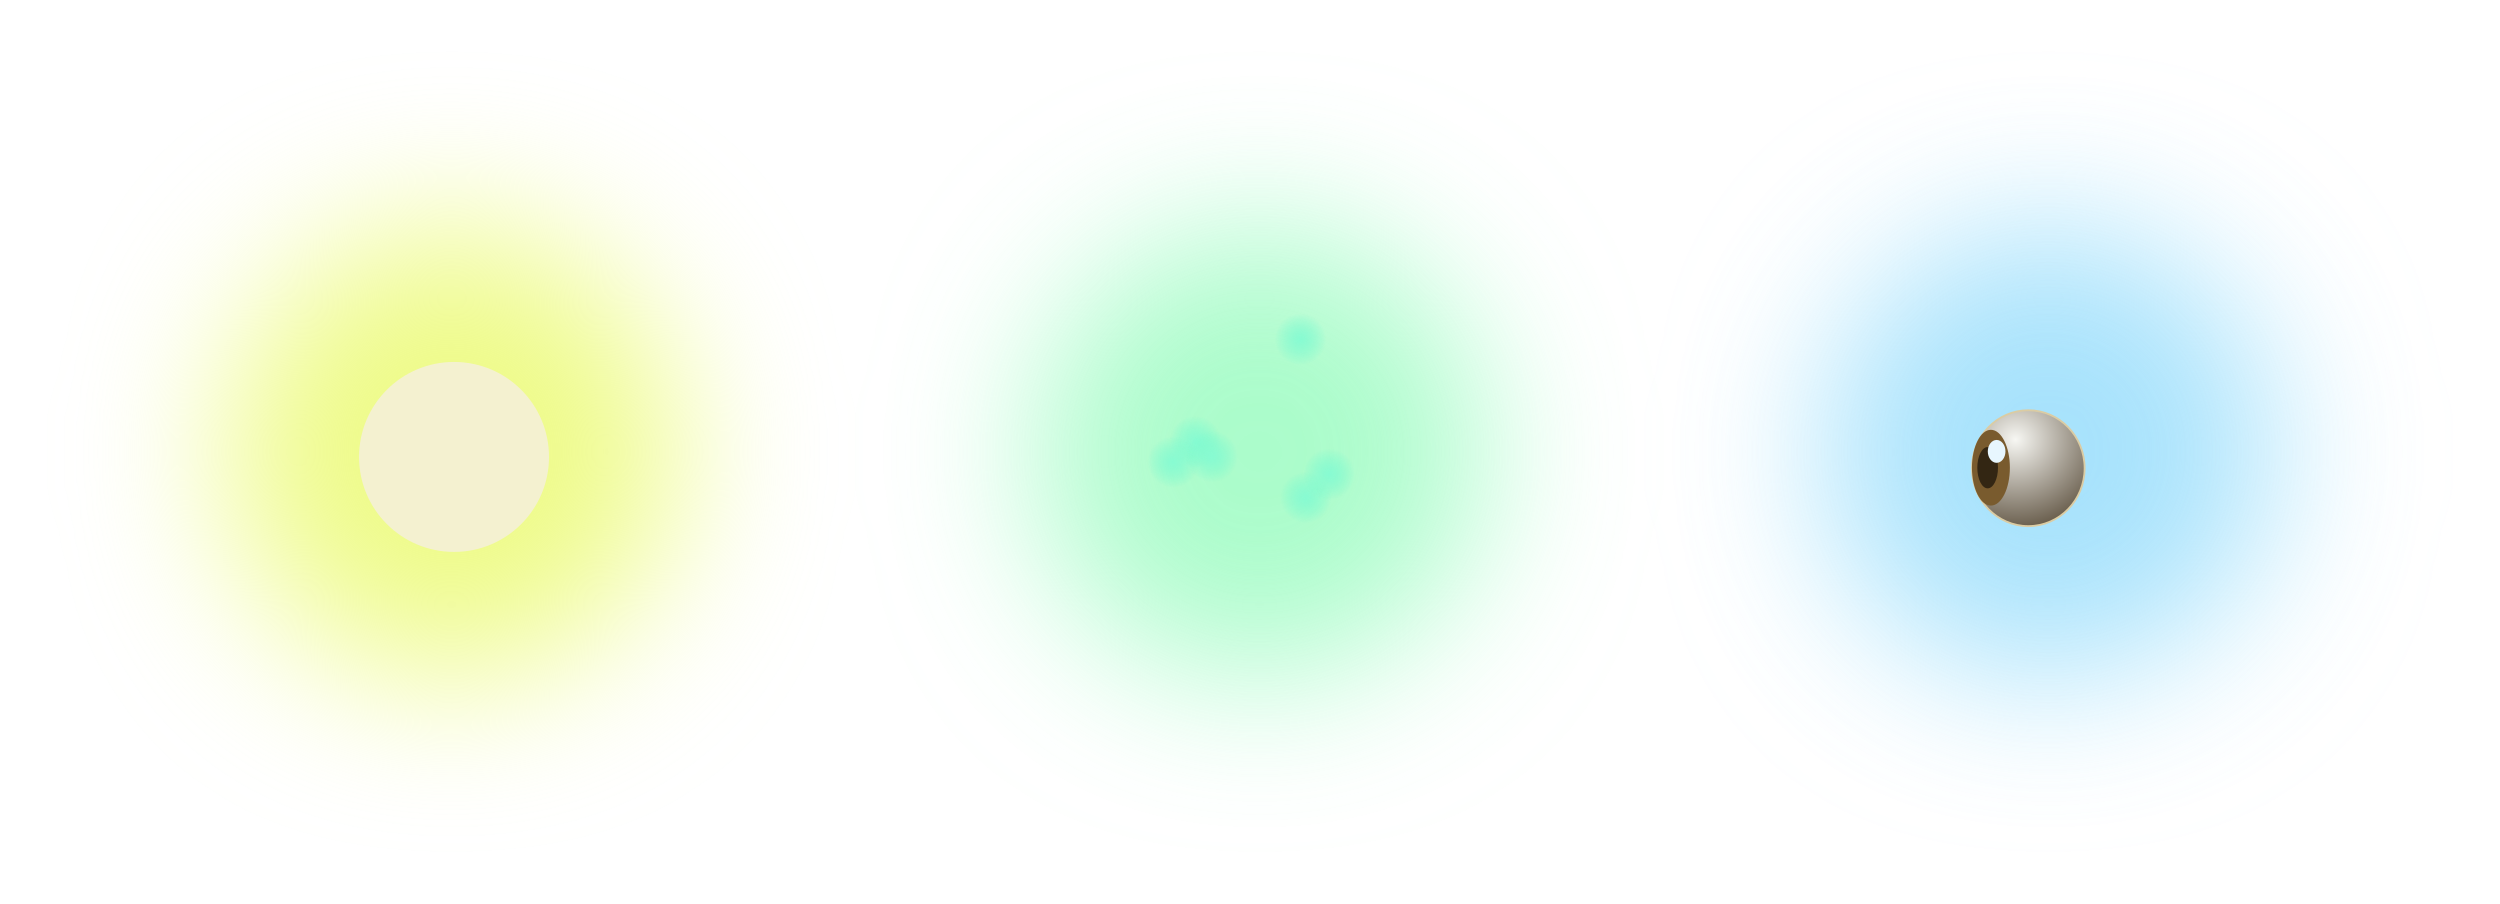
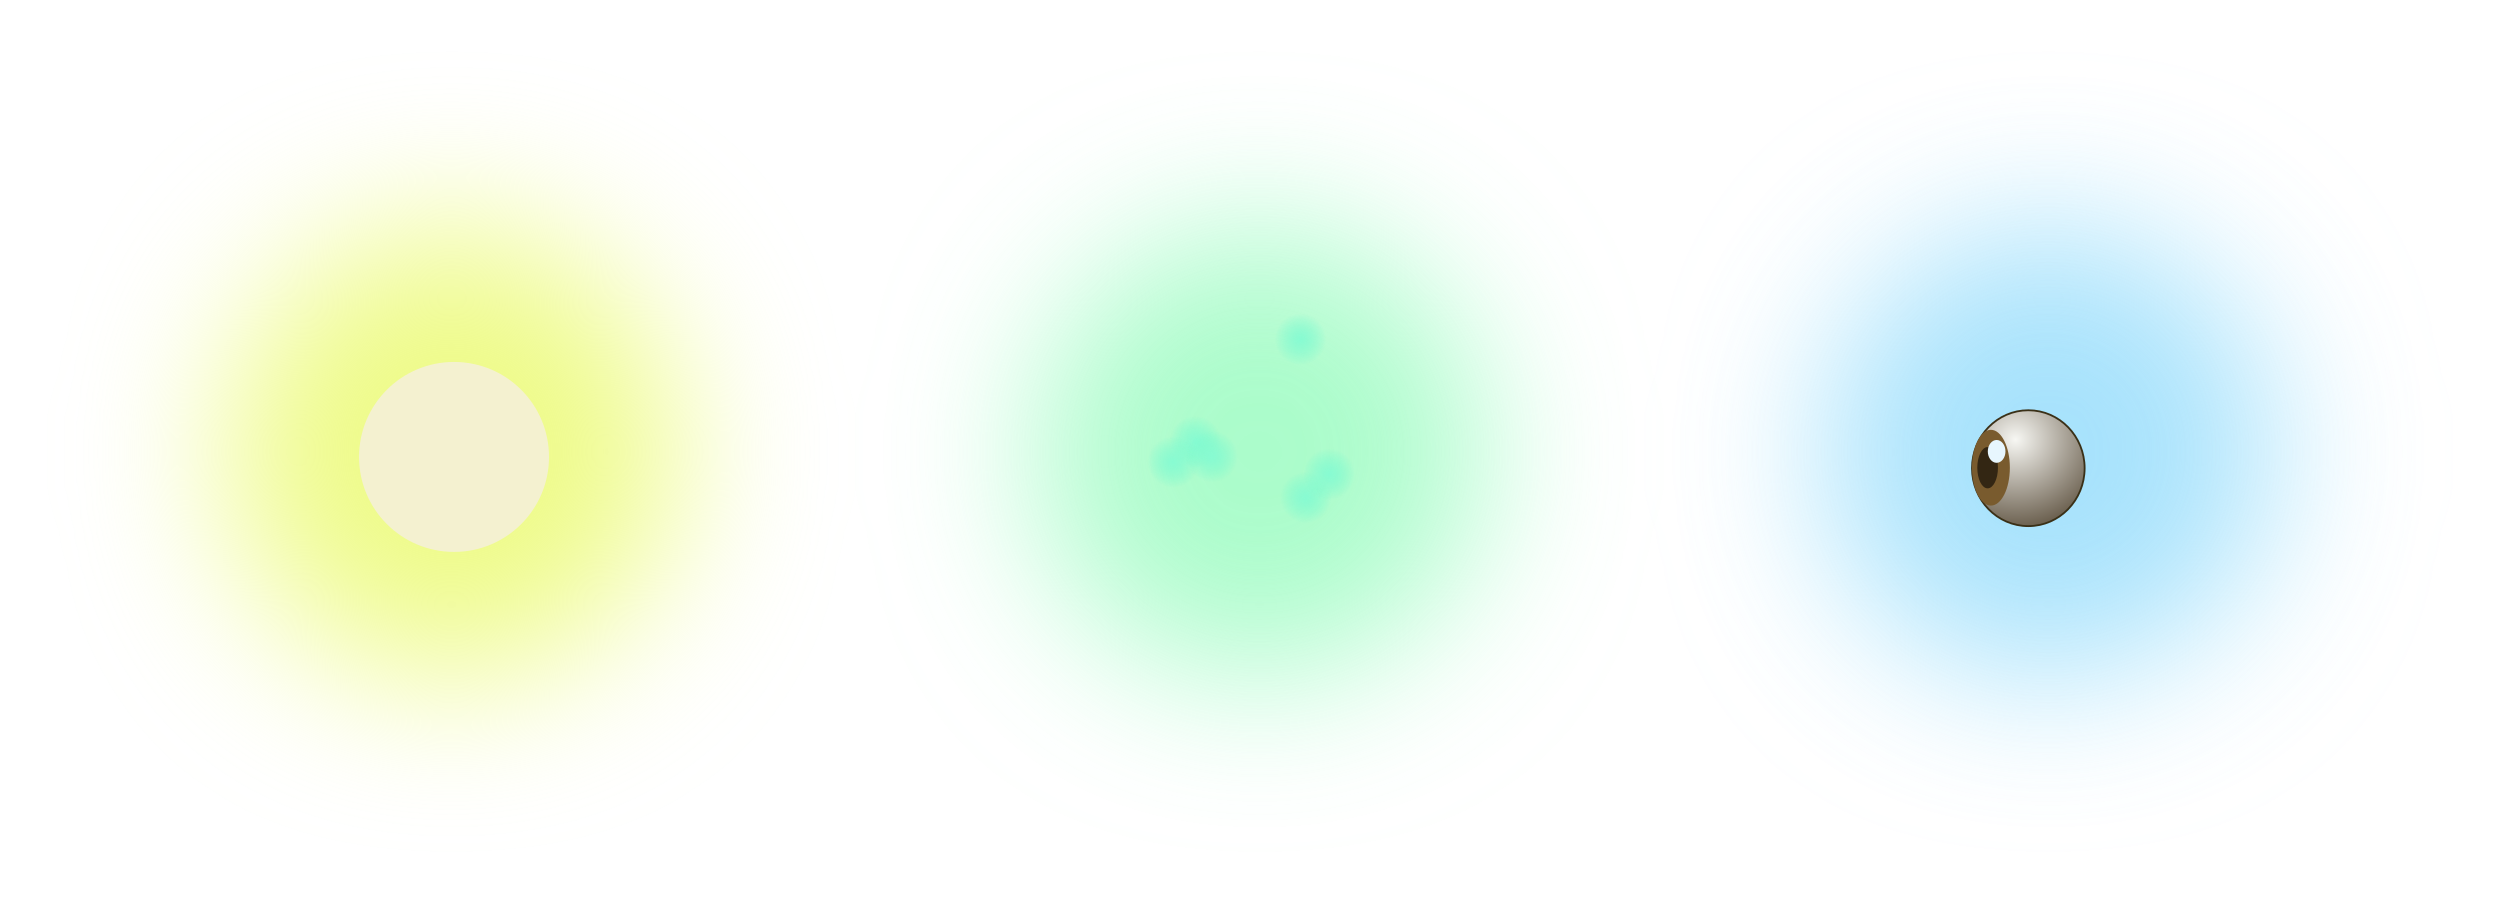
<svg xmlns="http://www.w3.org/2000/svg" xmlns:xlink="http://www.w3.org/1999/xlink" width="56.878mm" height="20.551mm" viewBox="0 0 56.878 20.551" version="1.1" id="svg1919">
  <defs id="defs1916">
    <linearGradient id="linearGradient8062">
      <stop style="stop-color:#f7f7f3;stop-opacity:1" offset="0" id="stop8058" />
      <stop style="stop-color:#554835;stop-opacity:1" offset="1" id="stop8060" />
    </linearGradient>
    <linearGradient id="linearGradient6531">
      <stop style="stop-color:#f7f7f3;stop-opacity:1" offset="0" id="stop6527" />
      <stop style="stop-color:#b09d81;stop-opacity:1" offset="1" id="stop6529" />
    </linearGradient>
    <linearGradient id="linearGradient6184">
      <stop style="stop-color:#88fbd2;stop-opacity:1" offset="0" id="stop6180" />
      <stop style="stop-color:#6ef8ce;stop-opacity:0;" offset="1" id="stop6182" />
    </linearGradient>
    <linearGradient id="linearGradient11644">
      <stop style="stop-color:#ffffff;stop-opacity:1" offset="0" id="stop11640" />
      <stop style="stop-color:#d5cbbc;stop-opacity:1" offset="1" id="stop11642" />
    </linearGradient>
    <linearGradient id="linearGradient8971">
      <stop style="stop-color:#35813b;stop-opacity:1" offset="0" id="stop8967" />
      <stop style="stop-color:#1b441b;stop-opacity:1" offset="1" id="stop8969" />
    </linearGradient>
    <marker style="overflow:visible" id="Arrow1Mend" refX="0" refY="0" orient="auto">
      <path transform="matrix(-0.4,0,0,-0.4,-4,0)" style="fill:context-stroke;fill-rule:evenodd;stroke:context-stroke;stroke-width:1pt" d="M 0,0 5,-5 -12.5,0 5,5 Z" id="path6926" />
    </marker>
    <linearGradient id="linearGradient6579">
      <stop style="stop-color:#6ecaf8;stop-opacity:1;" offset="0" id="stop6575" />
      <stop style="stop-color:#6ecaf8;stop-opacity:0;" offset="1" id="stop6577" />
    </linearGradient>
    <filter style="color-interpolation-filters:sRGB" id="filter6571" x="-0.404" y="-0.404" width="1.809" height="1.809">
      <feGaussianBlur stdDeviation="1.728" id="feGaussianBlur6573" />
    </filter>
    <linearGradient xlink:href="#linearGradient6579" id="linearGradient6581" x1="93.383" y1="100.019" x2="93.383" y2="63.141" gradientUnits="userSpaceOnUse" />
    <radialGradient xlink:href="#linearGradient6579" id="radialGradient8110" cx="105.24" cy="79.818" fx="105.24" fy="79.818" r="0.976" gradientUnits="userSpaceOnUse" gradientTransform="matrix(0.6030273,0,0,0.6030273,38.56063,28.7973)" />
    <radialGradient xlink:href="#linearGradient6579" id="radialGradient8213" gradientUnits="userSpaceOnUse" gradientTransform="matrix(0.6030273,0,0,0.6030273,38.05608,29.25981)" cx="105.24" cy="79.818" fx="105.24" fy="79.818" r="0.976" />
    <radialGradient xlink:href="#linearGradient6579" id="radialGradient8217" gradientUnits="userSpaceOnUse" gradientTransform="matrix(0.6030273,0,0,0.6030273,38.93904,29.13367)" cx="105.24" cy="79.818" fx="105.24" fy="79.818" r="0.976" />
    <radialGradient xlink:href="#linearGradient6579" id="radialGradient8225" gradientUnits="userSpaceOnUse" gradientTransform="matrix(0.6030273,0,0,0.6030273,41.26883,30.01663)" cx="105.24" cy="79.818" fx="105.24" fy="79.818" r="0.976" />
    <linearGradient xlink:href="#linearGradient8971" id="linearGradient8946" gradientUnits="userSpaceOnUse" x1="93.383" y1="100.019" x2="93.383" y2="63.141" gradientTransform="matrix(1,0,0,0.1157899,0,-121.0366)" />
    <filter style="color-interpolation-filters:sRGB" id="filter10713" x="-0.749" y="-0.23" width="2.498" height="1.46">
      <feGaussianBlur stdDeviation="0.674" id="feGaussianBlur10715" />
    </filter>
    <radialGradient xlink:href="#linearGradient6579" id="radialGradient11516" gradientUnits="userSpaceOnUse" gradientTransform="matrix(0.6030273,0,0,0.6030273,40.57859,27.30498)" cx="105.24" cy="79.818" fx="105.24" fy="79.818" r="0.976" />
    <radialGradient xlink:href="#linearGradient6579" id="radialGradient11520" gradientUnits="userSpaceOnUse" gradientTransform="matrix(0.6030273,0,0,0.6030273,41.10776,26.77581)" cx="105.24" cy="79.818" fx="105.24" fy="79.818" r="0.976" />
    <radialGradient xlink:href="#linearGradient11644" id="radialGradient11648" cx="107.048" cy="-101.914" fx="107.048" fy="-101.914" r="3.029" gradientTransform="matrix(1.425518,-0.5377639,0.7487234,1.984734,30.75449,157.9487)" gradientUnits="userSpaceOnUse" />
    <linearGradient xlink:href="#linearGradient6579" id="linearGradient13010" gradientUnits="userSpaceOnUse" x1="93.383" y1="100.019" x2="93.383" y2="63.141" gradientTransform="translate(0,64.4256)" />
    <radialGradient xlink:href="#linearGradient6184" id="radialGradient13384" gradientUnits="userSpaceOnUse" gradientTransform="matrix(0.6030273,0,0,0.6030273,-42.2831,22.18765)" cx="105.24" cy="79.818" fx="105.24" fy="79.818" r="0.976" />
    <radialGradient xlink:href="#linearGradient6184" id="radialGradient13386" gradientUnits="userSpaceOnUse" gradientTransform="matrix(0.6030273,0,0,0.6030273,-42.81226,22.71682)" cx="105.24" cy="79.818" fx="105.24" fy="79.818" r="0.976" />
-     <radialGradient xlink:href="#linearGradient8062" id="radialGradient13388" gradientUnits="userSpaceOnUse" gradientTransform="matrix(1.474861,-0.2285547,0.2461109,1.407734,-81.54775,71.25076)" cx="106.882" cy="-101.166" fx="106.882" fy="-101.166" r="3.029" />
+     <radialGradient xlink:href="#linearGradient8062" id="radialGradient13388" gradientUnits="userSpaceOnUse" gradientTransform="matrix(0.7886969,-0.1222219,0.1316103,0.7527997,-19.55712,-7.1319)" cx="106.882" cy="-101.166" fx="106.882" fy="-101.166" r="3.029" />
    <radialGradient xlink:href="#linearGradient6184" id="radialGradient13392" gradientUnits="userSpaceOnUse" gradientTransform="matrix(0.6030273,0,0,0.6030273,-42.12203,25.42847)" cx="105.24" cy="79.818" fx="105.24" fy="79.818" r="0.976" />
    <radialGradient xlink:href="#linearGradient6184" id="radialGradient13394" gradientUnits="userSpaceOnUse" gradientTransform="matrix(0.6030273,0,0,0.6030273,-44.45182,24.5455)" cx="105.24" cy="79.818" fx="105.24" fy="79.818" r="0.976" />
    <radialGradient xlink:href="#linearGradient6184" id="radialGradient13396" gradientUnits="userSpaceOnUse" gradientTransform="matrix(0.6030273,0,0,0.6030273,-45.33478,24.67164)" cx="105.24" cy="79.818" fx="105.24" fy="79.818" r="0.976" />
    <radialGradient xlink:href="#linearGradient6184" id="radialGradient13398" gradientUnits="userSpaceOnUse" gradientTransform="matrix(0.6030273,0,0,0.6030273,-44.83023,24.20914)" cx="105.24" cy="79.818" fx="105.24" fy="79.818" r="0.976" />
    <radialGradient xlink:href="#linearGradient6184" id="radialGradient1633" gradientUnits="userSpaceOnUse" gradientTransform="matrix(0.6030273,0,0,0.6030273,-7.896497,-103.9098)" cx="105.24" cy="79.818" fx="105.24" fy="79.818" r="0.976" />
    <radialGradient xlink:href="#linearGradient6184" id="radialGradient1635" gradientUnits="userSpaceOnUse" gradientTransform="matrix(0.6030273,0,0,0.6030273,-8.77946,-103.7836)" cx="105.24" cy="79.818" fx="105.24" fy="79.818" r="0.976" />
    <radialGradient xlink:href="#linearGradient6184" id="radialGradient1637" gradientUnits="userSpaceOnUse" gradientTransform="matrix(0.6030273,0,0,0.6030273,-8.27491,-104.2461)" cx="105.24" cy="79.818" fx="105.24" fy="79.818" r="0.976" />
    <radialGradient xlink:href="#linearGradient6184" id="radialGradient1643" gradientUnits="userSpaceOnUse" gradientTransform="matrix(0.6030273,0,0,0.6030273,-124.2983,-6.871051)" cx="105.24" cy="79.818" fx="105.24" fy="79.818" r="0.976" />
    <radialGradient xlink:href="#linearGradient6184" id="radialGradient1645" gradientUnits="userSpaceOnUse" gradientTransform="matrix(0.6030273,0,0,0.6030273,-124.8275,-6.341884)" cx="105.24" cy="79.818" fx="105.24" fy="79.818" r="0.976" />
    <radialGradient xlink:href="#linearGradient6184" id="radialGradient1653" gradientUnits="userSpaceOnUse" gradientTransform="matrix(0.6030273,0,0,0.6030273,-38.49634,29.4725)" cx="105.24" cy="79.818" fx="105.24" fy="79.818" r="0.976" />
    <radialGradient xlink:href="#linearGradient6184" id="radialGradient1659" gradientUnits="userSpaceOnUse" gradientTransform="matrix(0.6030273,0,0,0.6030273,14.92084,-42.80342)" cx="105.24" cy="79.818" fx="105.24" fy="79.818" r="0.976" />
    <radialGradient xlink:href="#linearGradient6184" id="radialGradient1661" gradientUnits="userSpaceOnUse" gradientTransform="matrix(0.6030273,0,0,0.6030273,14.39167,-42.27425)" cx="105.24" cy="79.818" fx="105.24" fy="79.818" r="0.976" />
    <radialGradient xlink:href="#linearGradient6184" id="radialGradient6186" cx="30.168" cy="93.913" fx="30.168" fy="93.913" r="0.589" gradientUnits="userSpaceOnUse" gradientTransform="translate(-12.52291,-24.25697)" />
    <radialGradient xlink:href="#linearGradient6531" id="radialGradient6872" gradientUnits="userSpaceOnUse" gradientTransform="matrix(1.474861,-0.2285547,0.2461109,1.407734,-81.54775,71.25076)" cx="106.882" cy="-101.166" fx="106.882" fy="-101.166" r="3.029" />
    <radialGradient xlink:href="#linearGradient6184" id="radialGradient7773" gradientUnits="userSpaceOnUse" gradientTransform="matrix(0.6030273,0,0,0.6030273,-42.81226,22.71682)" cx="105.24" cy="79.818" fx="105.24" fy="79.818" r="0.976" />
    <radialGradient xlink:href="#linearGradient6184" id="radialGradient7775" gradientUnits="userSpaceOnUse" gradientTransform="matrix(0.6030273,0,0,0.6030273,-42.2831,22.18765)" cx="105.24" cy="79.818" fx="105.24" fy="79.818" r="0.976" />
    <radialGradient xlink:href="#linearGradient6184" id="radialGradient7779" gradientUnits="userSpaceOnUse" gradientTransform="matrix(0.6030273,0,0,0.6030273,-28.30383,45.93963)" cx="105.24" cy="79.818" fx="105.24" fy="79.818" r="0.976" />
  </defs>
  <g id="layer1" transform="translate(-5.571202,-86.3522)">
    <circle style="opacity:0.734;mix-blend-mode:normal;fill:#88d8fb;fill-opacity:1;stroke:none;stroke-width:0.5;filter:url(#filter6571)" id="circle3615" cx="52.173" cy="96.628" r="5.127" />
    <circle style="opacity:0.705;mix-blend-mode:normal;fill:#88fbb5;fill-opacity:1;stroke:none;stroke-width:0.5;filter:url(#filter6571)" id="circle2165" cx="34.225" cy="96.628" r="5.127" />
    <rect style="opacity:0.499;fill:url(#linearGradient6581);fill-opacity:1;stroke:none;stroke-width:0.558;stroke-opacity:1" id="rect3906" width="33.92" height="52.202" x="77.212" y="61.691" />
    <circle style="fill:#e8dec4;fill-opacity:1;stroke:#dbcca3;stroke-width:0.5;stroke-opacity:1" id="circle4144" cx="137.653" cy="98.211" r="15.382" />
    <path style="fill:#fcfaf7;fill-opacity:1;stroke:#dbcca3;stroke-width:0.5;stroke-opacity:1" id="circle4437" d="m 123.905,105.111 a 15.382,15.382 0 0 1 0.477,-14.677 l 13.272,7.777 z" />
    <ellipse style="fill:#795b2e;fill-opacity:1;stroke:none;stroke-width:1.036;stroke-opacity:1" id="path5293" cx="124.914" cy="97.916" rx="2.65" ry="5.966" />
    <ellipse style="fill:#332613;fill-opacity:1;stroke:none;stroke-width:0.565;stroke-opacity:1" id="ellipse5411" cx="124.457" cy="97.916" rx="1.445" ry="3.254" />
    <ellipse style="fill:#e7f6fe;fill-opacity:1;stroke:none;stroke-width:0.389;stroke-opacity:1" id="ellipse7188" cx="125.712" cy="95.348" rx="1.236" ry="1.802" />
    <circle style="mix-blend-mode:normal;fill:#fcd9ae;fill-opacity:1;stroke:none;stroke-width:0.5;filter:url(#filter6571)" id="path6357" cx="83.726" cy="77.663" r="5.127" />
    <g id="path6783">
      <path style="color:#000000;fill:#59a1c9;-inkscape-stroke:none" d="m 89.455,78.312 v 0.234 h 8.867 V 78.312 Z" id="path10902" />
      <g id="g10890">
        <g id="path10892">
          <path style="color:#000000;fill:#59a1c9;fill-rule:evenodd;stroke-width:0.094pt;-inkscape-stroke:none" d="m 97.387,78.429 -0.468,0.468 1.638,-0.468 -1.638,-0.468 z" id="path10896" />
          <path style="color:#000000;fill:#59a1c9;fill-rule:evenodd;-inkscape-stroke:none" d="m 96.705,77.834 0.596,0.596 -0.596,0.594 2.08,-0.594 z m 0.43,0.254 1.195,0.342 -1.195,0.34 0.342,-0.34 -0.045,-0.045 z" id="path10898" />
        </g>
      </g>
    </g>
    <g id="path7265">
      <path style="color:#000000;fill:#59c96d;-inkscape-stroke:none" d="m 89.455,77.072 v 0.234 h 9.766 v -0.234 z" id="path10920" />
      <g id="g10908">
        <g id="path10910">
          <path style="color:#000000;fill:#59c96d;fill-rule:evenodd;stroke-width:0.094pt;-inkscape-stroke:none" d="m 98.284,77.19 -0.468,0.468 1.638,-0.468 -1.638,-0.468 z" id="path10914" />
          <path style="color:#000000;fill:#59c96d;fill-rule:evenodd;-inkscape-stroke:none" d="m 97.602,76.596 0.594,0.594 -0.594,0.594 2.08,-0.594 z m 0.43,0.252 1.195,0.342 -1.195,0.342 0.342,-0.342 -0.045,-0.045 z" id="path10916" />
        </g>
      </g>
    </g>
    <g id="path7267">
      <path style="color:#000000;fill:#c96259;-inkscape-stroke:none" d="m 89.455,75.816 v 0.232 h 7.293 v -0.232 z" id="path10938" />
      <g id="g10926">
        <g id="path10928">
          <path style="color:#000000;fill:#c96259;fill-rule:evenodd;stroke-width:0.094pt;-inkscape-stroke:none" d="m 95.812,75.933 -0.468,0.468 1.638,-0.468 -1.638,-0.468 z" id="path10932" />
          <path style="color:#000000;fill:#c96259;fill-rule:evenodd;-inkscape-stroke:none" d="m 95.131,75.338 0.594,0.596 -0.594,0.594 2.078,-0.594 z m 0.428,0.254 1.197,0.342 -1.195,0.34 0.34,-0.34 -0.045,-0.045 z" id="path10934" />
        </g>
      </g>
    </g>
    <g id="path7542">
      <path style="color:#000000;fill:#b859c9;-inkscape-stroke:none" d="m 89.455,79.561 v 0.234 h 6.377 v -0.234 z" id="path10956" />
      <g id="g10944">
        <g id="path10946">
          <path style="color:#000000;fill:#b859c9;fill-rule:evenodd;stroke-width:0.094pt;-inkscape-stroke:none" d="m 94.896,79.677 -0.468,0.468 1.638,-0.468 -1.638,-0.468 z" id="path10950" />
          <path style="color:#000000;fill:#b859c9;fill-rule:evenodd;-inkscape-stroke:none" d="m 94.215,79.084 0.594,0.594 -0.594,0.594 2.078,-0.594 z m 0.43,0.252 1.195,0.34 -1.195,0.342 0.34,-0.34 -0.043,-0.045 z" id="path10952" />
        </g>
      </g>
    </g>
    <circle style="fill:url(#radialGradient8110);fill-opacity:1;stroke:none;stroke-width:0.16;stroke-miterlimit:4;stroke-dasharray:none;stroke-opacity:1" id="path7996" cx="102.023" cy="76.93" r="0.589" />
    <circle style="fill:url(#radialGradient8213);fill-opacity:1;stroke:none;stroke-width:0.16;stroke-miterlimit:4;stroke-dasharray:none;stroke-opacity:1" id="circle8211" cx="101.518" cy="77.392" r="0.589" />
    <circle style="fill:url(#radialGradient8217);fill-opacity:1;stroke:none;stroke-width:0.16;stroke-miterlimit:4;stroke-dasharray:none;stroke-opacity:1" id="circle8215" cx="102.401" cy="77.266" r="0.589" />
    <circle style="fill:url(#radialGradient8225);fill-opacity:1;stroke:none;stroke-width:0.16;stroke-miterlimit:4;stroke-dasharray:none;stroke-opacity:1" id="circle8223" cx="104.731" cy="78.149" r="0.589" />
    <circle style="opacity:1;fill:#f4f1d0;fill-opacity:1;stroke:none;stroke-width:0.265;stroke-miterlimit:4;stroke-dasharray:none;stroke-opacity:1" id="path8259" cx="83.781" cy="77.783" r="2.161" />
    <g id="g8762" transform="rotate(90,97.59217,87.7693)">
      <g id="path8750">
        <path style="color:#000000;fill:#59a1c9;-inkscape-stroke:none" d="M 90.123,83.078 V 83.312 h 8.326 v -0.234 z" id="path10974" />
        <g id="g10962">
          <g id="path10964">
            <path style="color:#000000;fill:#59a1c9;fill-rule:evenodd;stroke-width:0.094pt;-inkscape-stroke:none" d="m 97.514,83.195 -0.468,0.468 1.638,-0.468 -1.638,-0.468 z" id="path10968" />
            <path style="color:#000000;fill:#59a1c9;fill-rule:evenodd;-inkscape-stroke:none" d="m 96.832,82.602 0.592,0.594 -0.592,0.594 2.078,-0.594 z m 0.428,0.252 1.195,0.342 -1.195,0.342 0.342,-0.342 -0.043,-0.045 z" id="path10970" />
          </g>
        </g>
      </g>
      <g id="path8752">
        <path style="color:#000000;fill:#59c96d;-inkscape-stroke:none" d="m 90.123,81.838 v 0.234 h 5.18 v -0.234 z" id="path10992" />
        <g id="g10980">
          <g id="path10982">
            <path style="color:#000000;fill:#59c96d;fill-rule:evenodd;stroke-width:0.094pt;-inkscape-stroke:none" d="m 94.368,81.956 -0.468,0.468 1.638,-0.468 -1.638,-0.468 z" id="path10986" />
            <path style="color:#000000;fill:#59c96d;fill-rule:evenodd;-inkscape-stroke:none" d="m 93.686,81.361 0.594,0.594 -0.594,0.594 2.078,-0.594 z m 0.428,0.252 1.197,0.342 -1.197,0.342 0.342,-0.342 -0.043,-0.043 z" id="path10988" />
          </g>
        </g>
      </g>
      <g id="path8754">
        <path style="color:#000000;fill:#c96259;-inkscape-stroke:none" d="m 90.123,80.582 v 0.234 h 3.893 v -0.234 z" id="path11010" />
        <g id="g10998">
          <g id="path11000">
            <path style="color:#000000;fill:#c96259;fill-rule:evenodd;stroke-width:0.094pt;-inkscape-stroke:none" d="m 93.079,80.699 -0.468,0.468 1.638,-0.468 -1.638,-0.468 z" id="path11004" />
            <path style="color:#000000;fill:#c96259;fill-rule:evenodd;-inkscape-stroke:none" d="m 92.396,80.105 0.594,0.594 -0.594,0.594 2.08,-0.594 z m 0.428,0.252 1.197,0.342 -1.197,0.342 0.344,-0.342 -0.045,-0.045 z" id="path11006" />
          </g>
        </g>
      </g>
      <g id="path8756">
        <path style="color:#000000;fill:#b859c9;-inkscape-stroke:none" d="m 90.123,84.326 v 0.234 h 10.125 v -0.234 z" id="path11028" />
        <g id="g11016">
          <g id="path11018">
            <path style="color:#000000;fill:#b859c9;fill-rule:evenodd;stroke-width:0.094pt;-inkscape-stroke:none" d="m 99.312,84.443 -0.468,0.468 1.638,-0.468 -1.638,-0.468 z" id="path11022" />
            <path style="color:#000000;fill:#b859c9;fill-rule:evenodd;-inkscape-stroke:none" d="m 98.629,83.85 0.594,0.594 -0.594,0.594 2.08,-0.594 z m 0.43,0.252 1.195,0.342 -1.195,0.342 0.342,-0.342 -0.045,-0.045 z" id="path11024" />
          </g>
        </g>
      </g>
    </g>
    <rect style="fill:url(#linearGradient8946);fill-opacity:1;stroke:none;stroke-width:0.19;stroke-opacity:1" id="rect8944" width="33.92" height="6.044" x="77.212" y="-113.893" transform="scale(1,-1)" />
    <g id="g9482" transform="matrix(0,-1,-1,0,201.0084,192.2231)">
      <g id="path9470">
        <path style="color:#000000;fill:#59a1c9;-inkscape-stroke:none" d="m 88.676,99.172 v 0.234 h 8.867 v -0.234 z" id="path11046" />
        <g id="g11034">
          <g id="path11036">
            <path style="color:#000000;fill:#59a1c9;fill-rule:evenodd;stroke-width:0.094pt;-inkscape-stroke:none" d="m 96.608,99.289 -0.468,0.468 1.638,-0.468 -1.638,-0.468 z" id="path11040" />
            <path style="color:#000000;fill:#59a1c9;fill-rule:evenodd;-inkscape-stroke:none" d="m 95.926,98.695 0.594,0.594 -0.594,0.594 2.078,-0.594 z m 0.428,0.252 1.195,0.342 -1.195,0.342 0.342,-0.342 -0.043,-0.045 z" id="path11042" />
          </g>
        </g>
      </g>
      <g id="path9472">
        <path style="color:#000000;fill:#59c96d;-inkscape-stroke:none" d="m 88.676,97.934 v 0.232 h 9.766 v -0.232 z" id="path11064" />
        <g id="g11052">
          <g id="path11054">
            <path style="color:#000000;fill:#59c96d;fill-rule:evenodd;stroke-width:0.094pt;-inkscape-stroke:none" d="m 97.505,98.05 -0.468,0.468 1.638,-0.468 -1.638,-0.468 z" id="path11058" />
            <path style="color:#000000;fill:#59c96d;fill-rule:evenodd;-inkscape-stroke:none" d="m 96.822,97.455 0.596,0.596 -0.596,0.594 2.08,-0.596 z m 0.43,0.254 1.197,0.342 -1.197,0.34 0.342,-0.342 -0.045,-0.043 z" id="path11060" />
          </g>
        </g>
      </g>
      <g id="path9474">
        <path style="color:#000000;fill:#c96259;-inkscape-stroke:none" d="m 88.676,96.676 v 0.234 h 7.293 v -0.234 z" id="path11082" />
        <g id="g11070">
          <g id="path11072">
            <path style="color:#000000;fill:#c96259;fill-rule:evenodd;stroke-width:0.094pt;-inkscape-stroke:none" d="m 95.033,96.793 -0.468,0.468 1.638,-0.468 -1.638,-0.468 z" id="path11076" />
            <path style="color:#000000;fill:#c96259;fill-rule:evenodd;-inkscape-stroke:none" d="m 94.352,96.199 0.592,0.594 -0.592,0.594 2.078,-0.594 z m 0.428,0.252 1.195,0.342 -1.195,0.342 0.342,-0.342 -0.045,-0.045 z" id="path11078" />
          </g>
        </g>
      </g>
      <g id="path9476">
        <path style="color:#000000;fill:#b859c9;-inkscape-stroke:none" d="m 88.676,100.42 v 0.234 h 6.377 v -0.234 z" id="path11100" />
        <g id="g11088">
          <g id="path11090">
            <path style="color:#000000;fill:#b859c9;fill-rule:evenodd;stroke-width:0.094pt;-inkscape-stroke:none" d="m 94.117,100.537 -0.468,0.468 1.638,-0.468 -1.638,-0.468 z" id="path11094" />
            <path style="color:#000000;fill:#b859c9;fill-rule:evenodd;-inkscape-stroke:none" d="m 93.436,99.943 0.592,0.594 -0.592,0.594 2.078,-0.594 z m 0.428,0.252 1.195,0.342 -1.195,0.342 0.342,-0.342 -0.045,-0.045 z" id="path11096" />
          </g>
        </g>
      </g>
    </g>
    <ellipse style="mix-blend-mode:normal;fill:#133014;fill-opacity:1;stroke:none;stroke-width:0.063;stroke-opacity:1;filter:url(#filter10713)" id="ellipse9974" cx="-111.781" cy="-102.334" transform="matrix(0,-0.9001925,-1.263863,0,-24.98071,10.51566)" rx="1.081" ry="3.515" />
    <ellipse style="fill:url(#radialGradient11648);fill-opacity:1;stroke:#dbcca3;stroke-width:0.1;stroke-opacity:1" id="path9694" cx="107.64" cy="-102.334" transform="rotate(90)" rx="2.979" ry="3.152" />
    <ellipse style="fill:#795b2e;fill-opacity:1;stroke:none;stroke-width:0.392;stroke-opacity:1" id="ellipse9696" cx="105.845" cy="-102.396" rx="1.003" ry="2.258" transform="rotate(90)" />
    <ellipse style="fill:#332613;fill-opacity:1;stroke:none;stroke-width:0.214;stroke-opacity:1" id="ellipse9698" cx="105.672" cy="-102.396" rx="0.547" ry="1.232" transform="rotate(90)" />
    <ellipse style="fill:#e7f6fe;fill-opacity:1;stroke:none;stroke-width:0.147;stroke-opacity:1" id="ellipse9700" cx="106.147" cy="-103.368" rx="0.468" ry="0.682" transform="rotate(90)" />
    <circle style="fill:url(#radialGradient11516);fill-opacity:1;stroke:none;stroke-width:0.16;stroke-miterlimit:4;stroke-dasharray:none;stroke-opacity:1" id="circle11514" cx="104.041" cy="75.437" r="0.589" />
    <circle style="fill:url(#radialGradient11520);fill-opacity:1;stroke:none;stroke-width:0.16;stroke-miterlimit:4;stroke-dasharray:none;stroke-opacity:1" id="circle11518" cx="104.57" cy="74.908" r="0.589" />
    <rect style="fill:url(#linearGradient13010);fill-opacity:1;stroke:none;stroke-width:0.558;stroke-opacity:1" id="rect13008" width="33.92" height="52.202" x="77.212" y="126.117" />
    <circle style="mix-blend-mode:normal;fill:#eefb88;fill-opacity:1;stroke:none;stroke-width:0.5;filter:url(#filter6571)" id="circle13208" cx="15.847" cy="96.628" r="5.127" />
    <circle style="opacity:1;fill:#f4f1d0;fill-opacity:1;stroke:none;stroke-width:0.265;stroke-miterlimit:4;stroke-dasharray:none;stroke-opacity:1" id="circle13266" cx="15.901" cy="96.748" r="2.161" />
    <g id="g13316" transform="rotate(90,69.28396,49.351)">
      <g id="g13278">
        <path style="color:#000000;fill:#59a1c9;-inkscape-stroke:none" d="M 90.123,83.078 V 83.312 h 8.326 v -0.234 z" id="path13268" />
        <g id="g13276">
          <g id="g13274">
            <path style="color:#000000;fill:#59a1c9;fill-rule:evenodd;stroke-width:0.094pt;-inkscape-stroke:none" d="m 97.514,83.195 -0.468,0.468 1.638,-0.468 -1.638,-0.468 z" id="path13270" />
            <path style="color:#000000;fill:#59a1c9;fill-rule:evenodd;-inkscape-stroke:none" d="m 96.832,82.602 0.592,0.594 -0.592,0.594 2.078,-0.594 z m 0.428,0.252 1.195,0.342 -1.195,0.342 0.342,-0.342 -0.043,-0.045 z" id="path13272" />
          </g>
        </g>
      </g>
      <g id="g13290">
        <path style="color:#000000;fill:#59c96d;-inkscape-stroke:none" d="m 90.123,81.838 v 0.234 h 5.18 v -0.234 z" id="path13280" />
        <g id="g13288">
          <g id="g13286">
            <path style="color:#000000;fill:#59c96d;fill-rule:evenodd;stroke-width:0.094pt;-inkscape-stroke:none" d="m 94.368,81.956 -0.468,0.468 1.638,-0.468 -1.638,-0.468 z" id="path13282" />
            <path style="color:#000000;fill:#59c96d;fill-rule:evenodd;-inkscape-stroke:none" d="m 93.686,81.361 0.594,0.594 -0.594,0.594 2.078,-0.594 z m 0.428,0.252 1.197,0.342 -1.197,0.342 0.342,-0.342 -0.043,-0.043 z" id="path13284" />
          </g>
        </g>
      </g>
      <g id="g13302">
        <path style="color:#000000;fill:#c96259;-inkscape-stroke:none" d="m 90.123,80.582 v 0.234 h 3.893 v -0.234 z" id="path13292" />
        <g id="g13300">
          <g id="g13298">
            <path style="color:#000000;fill:#c96259;fill-rule:evenodd;stroke-width:0.094pt;-inkscape-stroke:none" d="m 93.079,80.699 -0.468,0.468 1.638,-0.468 -1.638,-0.468 z" id="path13294" />
            <path style="color:#000000;fill:#c96259;fill-rule:evenodd;-inkscape-stroke:none" d="m 92.396,80.105 0.594,0.594 -0.594,0.594 2.08,-0.594 z m 0.428,0.252 1.197,0.342 -1.197,0.342 0.344,-0.342 -0.045,-0.045 z" id="path13296" />
          </g>
        </g>
      </g>
      <g id="g13314">
        <path style="color:#000000;fill:#b859c9;-inkscape-stroke:none" d="m 90.123,84.326 v 0.234 h 10.125 v -0.234 z" id="path13304" />
        <g id="g13312">
          <g id="g13310">
            <path style="color:#000000;fill:#b859c9;fill-rule:evenodd;stroke-width:0.094pt;-inkscape-stroke:none" d="m 99.312,84.443 -0.468,0.468 1.638,-0.468 -1.638,-0.468 z" id="path13306" />
            <path style="color:#000000;fill:#b859c9;fill-rule:evenodd;-inkscape-stroke:none" d="m 98.629,83.85 0.594,0.594 -0.594,0.594 2.08,-0.594 z m 0.43,0.252 1.195,0.342 -1.195,0.342 0.342,-0.342 -0.045,-0.045 z" id="path13308" />
          </g>
        </g>
      </g>
    </g>
    <g id="g1408" transform="translate(0,24.84861)">
      <g id="g13220" transform="translate(-69.467,18.96511)">
        <path style="color:#000000;fill:#59a1c9;-inkscape-stroke:none" d="m 89.455,78.312 v 0.234 h 8.867 V 78.312 Z" id="path13210" />
        <g id="g13218">
          <g id="g13216">
            <path style="color:#000000;fill:#59a1c9;fill-rule:evenodd;stroke-width:0.094pt;-inkscape-stroke:none" d="m 97.387,78.429 -0.468,0.468 1.638,-0.468 -1.638,-0.468 z" id="path13212" />
            <path style="color:#000000;fill:#59a1c9;fill-rule:evenodd;-inkscape-stroke:none" d="m 96.705,77.834 0.596,0.596 -0.596,0.594 2.08,-0.594 z m 0.43,0.254 1.195,0.342 -1.195,0.34 0.342,-0.34 -0.045,-0.045 z" id="path13214" />
          </g>
        </g>
      </g>
      <g id="g13232" transform="translate(-69.467,18.96511)">
        <path style="color:#000000;fill:#59c96d;-inkscape-stroke:none" d="m 89.455,77.072 v 0.234 h 9.766 v -0.234 z" id="path13222" />
        <g id="g13230">
          <g id="g13228">
            <path style="color:#000000;fill:#59c96d;fill-rule:evenodd;stroke-width:0.094pt;-inkscape-stroke:none" d="m 98.284,77.19 -0.468,0.468 1.638,-0.468 -1.638,-0.468 z" id="path13224" />
            <path style="color:#000000;fill:#59c96d;fill-rule:evenodd;-inkscape-stroke:none" d="m 97.602,76.596 0.594,0.594 -0.594,0.594 2.08,-0.594 z m 0.43,0.252 1.195,0.342 -1.195,0.342 0.342,-0.342 -0.045,-0.045 z" id="path13226" />
          </g>
        </g>
      </g>
      <g id="g13244" transform="translate(-69.99617,18.96511)">
        <path style="color:#000000;fill:#c96259;-inkscape-stroke:none" d="m 89.455,75.816 v 0.232 h 7.293 v -0.232 z" id="path13234" />
        <g id="g13242">
          <g id="g13240">
            <path style="color:#000000;fill:#c96259;fill-rule:evenodd;stroke-width:0.094pt;-inkscape-stroke:none" d="m 95.812,75.933 -0.468,0.468 1.638,-0.468 -1.638,-0.468 z" id="path13236" />
            <path style="color:#000000;fill:#c96259;fill-rule:evenodd;-inkscape-stroke:none" d="m 95.131,75.338 0.594,0.596 -0.594,0.594 2.078,-0.594 z m 0.428,0.254 1.197,0.342 -1.195,0.34 0.34,-0.34 -0.045,-0.045 z" id="path13238" />
          </g>
        </g>
      </g>
      <g id="g13256" transform="translate(-69.99617,18.96511)">
        <path style="color:#000000;fill:#b859c9;-inkscape-stroke:none" d="m 89.455,79.561 v 0.234 h 6.377 v -0.234 z" id="path13246" />
        <g id="g13254">
          <g id="g13252">
            <path style="color:#000000;fill:#b859c9;fill-rule:evenodd;stroke-width:0.094pt;-inkscape-stroke:none" d="m 94.896,79.677 -0.468,0.468 1.638,-0.468 -1.638,-0.468 z" id="path13248" />
            <path style="color:#000000;fill:#b859c9;fill-rule:evenodd;-inkscape-stroke:none" d="m 94.215,79.084 0.594,0.594 -0.594,0.594 2.078,-0.594 z m 0.43,0.252 1.195,0.34 -1.195,0.342 0.34,-0.34 -0.043,-0.045 z" id="path13250" />
          </g>
        </g>
      </g>
      <g id="g13330" transform="matrix(-1,0,0,1,133.7394,-1.864369)">
        <path style="color:#000000;fill:#59a1c9;-inkscape-stroke:none" d="m 88.676,99.172 v 0.234 h 8.867 v -0.234 z" id="path13320" />
        <g id="g13328">
          <g id="g13326">
            <path style="color:#000000;fill:#59a1c9;fill-rule:evenodd;stroke-width:0.094pt;-inkscape-stroke:none" d="m 96.608,99.289 -0.468,0.468 1.638,-0.468 -1.638,-0.468 z" id="path13322" />
            <path style="color:#000000;fill:#59a1c9;fill-rule:evenodd;-inkscape-stroke:none" d="m 95.926,98.695 0.594,0.594 -0.594,0.594 2.078,-0.594 z m 0.428,0.252 1.195,0.342 -1.195,0.342 0.342,-0.342 -0.043,-0.045 z" id="path13324" />
          </g>
        </g>
      </g>
      <g id="g13342" transform="matrix(-1,0,0,1,133.7394,-1.864369)">
        <path style="color:#000000;fill:#59c96d;-inkscape-stroke:none" d="m 88.676,97.934 v 0.232 h 9.766 v -0.232 z" id="path13332" />
        <g id="g13340">
          <g id="g13338">
            <path style="color:#000000;fill:#59c96d;fill-rule:evenodd;stroke-width:0.094pt;-inkscape-stroke:none" d="m 97.505,98.05 -0.468,0.468 1.638,-0.468 -1.638,-0.468 z" id="path13334" />
            <path style="color:#000000;fill:#59c96d;fill-rule:evenodd;-inkscape-stroke:none" d="m 96.822,97.455 0.596,0.596 -0.596,0.594 2.08,-0.596 z m 0.43,0.254 1.197,0.342 -1.197,0.34 0.342,-0.342 -0.045,-0.043 z" id="path13336" />
          </g>
        </g>
      </g>
      <g id="g13354" transform="matrix(-1,0,0,1,134.2685,-1.864369)">
        <path style="color:#000000;fill:#c96259;-inkscape-stroke:none" d="m 88.676,96.676 v 0.234 h 7.293 v -0.234 z" id="path13344" />
        <g id="g13352">
          <g id="g13350">
            <path style="color:#000000;fill:#c96259;fill-rule:evenodd;stroke-width:0.094pt;-inkscape-stroke:none" d="m 95.033,96.793 -0.468,0.468 1.638,-0.468 -1.638,-0.468 z" id="path13346" />
            <path style="color:#000000;fill:#c96259;fill-rule:evenodd;-inkscape-stroke:none" d="m 94.352,96.199 0.592,0.594 -0.592,0.594 2.078,-0.594 z m 0.428,0.252 1.195,0.342 -1.195,0.342 0.342,-0.342 -0.045,-0.045 z" id="path13348" />
          </g>
        </g>
      </g>
      <g id="g13366" transform="matrix(-1,0,0,1,134.2685,-1.864369)">
        <path style="color:#000000;fill:#b859c9;-inkscape-stroke:none" d="m 88.676,100.42 v 0.234 h 6.377 v -0.234 z" id="path13356" />
        <g id="g13364">
          <g id="g13362">
            <path style="color:#000000;fill:#b859c9;fill-rule:evenodd;stroke-width:0.094pt;-inkscape-stroke:none" d="m 94.117,100.537 -0.468,0.468 1.638,-0.468 -1.638,-0.468 z" id="path13358" />
            <path style="color:#000000;fill:#b859c9;fill-rule:evenodd;-inkscape-stroke:none" d="m 93.436,99.943 0.592,0.594 -0.592,0.594 2.078,-0.594 z m 0.428,0.252 1.195,0.342 -1.195,0.342 0.342,-0.342 -0.045,-0.045 z" id="path13360" />
          </g>
        </g>
      </g>
    </g>
-     <g id="g6860" transform="matrix(0.5347601,0,0,0.5347601,24.05136,45.23396)">
-       <ellipse style="fill:url(#radialGradient13388);fill-opacity:1;stroke:#dbcca3;stroke-width:0.079;stroke-opacity:1" id="ellipse13372" cx="51.736" cy="-96.81" rx="2.396" ry="2.465" transform="scale(1,-1)" />
-       <ellipse style="fill:#795b2e;fill-opacity:1;stroke:none;stroke-width:0.297;stroke-opacity:1" id="ellipse13374" cx="50.145" cy="96.789" rx="0.807" ry="1.612" />
-       <ellipse style="fill:#332613;fill-opacity:1;stroke:none;stroke-width:0.162;stroke-opacity:1" id="ellipse13376" cx="50.006" cy="96.789" rx="0.44" ry="0.879" />
-       <ellipse style="fill:#e7f6fe;fill-opacity:1;stroke:none;stroke-width:0.111;stroke-opacity:1" id="ellipse13378" cx="50.388" cy="96.095" rx="0.376" ry="0.487" />
-     </g>
+     <ellipse style="fill:url(#radialGradient13388);fill-opacity:1;stroke:#3a3017;stroke-width:0.042;stroke-opacity:1" id="ellipse13372" cx="51.718" cy="-97.004" rx="1.281" ry="1.318" transform="scale(1,-1)" />
+     <ellipse style="fill:#795b2e;fill-opacity:1;stroke:none;stroke-width:0.159;stroke-opacity:1" id="ellipse13374" cx="50.867" cy="96.993" rx="0.431" ry="0.862" />
+     <ellipse style="fill:#332613;fill-opacity:1;stroke:none;stroke-width:0.087;stroke-opacity:1" id="ellipse13376" cx="50.792" cy="96.993" rx="0.235" ry="0.47" />
+     <ellipse style="fill:#e7f6fe;fill-opacity:1;stroke:none;stroke-width:0.06;stroke-opacity:1" id="ellipse13378" cx="50.997" cy="96.622" rx="0.201" ry="0.26" />
    <g id="g7763" transform="translate(14.13674,24.05976)">
      <circle style="fill:url(#radialGradient13398);fill-opacity:1;stroke:none;stroke-width:0.16;stroke-miterlimit:4;stroke-dasharray:none;stroke-opacity:1" id="circle13258" cx="18.632" cy="72.341" r="0.589" />
      <circle style="fill:url(#radialGradient13396);fill-opacity:1;stroke:none;stroke-width:0.16;stroke-miterlimit:4;stroke-dasharray:none;stroke-opacity:1" id="circle13260" cx="18.128" cy="72.804" r="0.589" />
      <circle style="fill:url(#radialGradient13394);fill-opacity:1;stroke:none;stroke-width:0.16;stroke-miterlimit:4;stroke-dasharray:none;stroke-opacity:1" id="circle13262" cx="19.011" cy="72.678" r="0.589" />
    </g>
    <circle style="fill:url(#radialGradient13392);fill-opacity:1;stroke:none;stroke-width:0.16;stroke-miterlimit:4;stroke-dasharray:none;stroke-opacity:1" id="circle13264" cx="21.34" cy="73.561" r="0.589" />
    <circle style="fill:url(#radialGradient13386);fill-opacity:1;stroke:none;stroke-width:0.16;stroke-miterlimit:4;stroke-dasharray:none;stroke-opacity:1" id="circle13380" cx="20.65" cy="70.849" r="0.589" />
    <circle style="fill:url(#radialGradient13384);fill-opacity:1;stroke:none;stroke-width:0.16;stroke-miterlimit:4;stroke-dasharray:none;stroke-opacity:1" id="circle13382" cx="21.179" cy="70.32" r="0.589" />
    <circle style="fill:url(#radialGradient1637);fill-opacity:1;stroke:none;stroke-width:0.16;stroke-miterlimit:4;stroke-dasharray:none;stroke-opacity:1" id="circle1627" cx="55.187" cy="-56.114" r="0.589" transform="rotate(117.5822)" />
    <circle style="fill:url(#radialGradient1635);fill-opacity:1;stroke:none;stroke-width:0.16;stroke-miterlimit:4;stroke-dasharray:none;stroke-opacity:1" id="circle1629" cx="54.683" cy="-55.651" r="0.589" transform="rotate(117.5822)" />
    <circle style="fill:url(#radialGradient1633);fill-opacity:1;stroke:none;stroke-width:0.16;stroke-miterlimit:4;stroke-dasharray:none;stroke-opacity:1" id="circle1631" cx="55.566" cy="-55.777" r="0.589" transform="rotate(117.5822)" />
    <circle style="fill:url(#radialGradient1645);fill-opacity:1;stroke:none;stroke-width:0.16;stroke-miterlimit:4;stroke-dasharray:none;stroke-opacity:1" id="circle1639" cx="-61.365" cy="41.79" r="0.589" transform="rotate(-76.00475)" />
    <circle style="fill:url(#radialGradient1643);fill-opacity:1;stroke:none;stroke-width:0.16;stroke-miterlimit:4;stroke-dasharray:none;stroke-opacity:1" id="circle1641" cx="-60.836" cy="41.261" r="0.589" transform="rotate(-76.00475)" />
    <circle style="fill:url(#radialGradient6186);fill-opacity:1;stroke:none;stroke-width:0.16;stroke-miterlimit:4;stroke-dasharray:none;stroke-opacity:1" id="circle1647" cx="17.645" cy="69.656" r="0.589" />
    <circle style="fill:url(#radialGradient1653);fill-opacity:1;stroke:none;stroke-width:0.16;stroke-miterlimit:4;stroke-dasharray:none;stroke-opacity:1" id="circle1651" cx="24.966" cy="77.605" r="0.589" />
    <circle style="fill:url(#radialGradient1661);fill-opacity:1;stroke:none;stroke-width:0.16;stroke-miterlimit:4;stroke-dasharray:none;stroke-opacity:1" id="circle1655" cx="77.854" cy="5.858" r="0.589" transform="rotate(71.99798)" />
    <circle style="fill:url(#radialGradient1659);fill-opacity:1;stroke:none;stroke-width:0.16;stroke-miterlimit:4;stroke-dasharray:none;stroke-opacity:1" id="circle1657" cx="78.383" cy="5.329" r="0.589" transform="rotate(71.99798)" />
    <g id="g6870" transform="translate(0,15.75778)">
      <ellipse style="fill:url(#radialGradient6872);fill-opacity:1;stroke:#dbcca3;stroke-width:0.079;stroke-opacity:1" id="ellipse6862" cx="51.736" cy="-96.81" rx="2.396" ry="2.465" transform="scale(1,-1)" />
      <ellipse style="fill:#795b2e;fill-opacity:1;stroke:none;stroke-width:0.297;stroke-opacity:1" id="ellipse6864" cx="50.145" cy="96.789" rx="0.807" ry="1.612" />
      <ellipse style="fill:#332613;fill-opacity:1;stroke:none;stroke-width:0.162;stroke-opacity:1" id="ellipse6866" cx="50.006" cy="96.789" rx="0.44" ry="0.879" />
      <ellipse style="fill:#e7f6fe;fill-opacity:1;stroke:none;stroke-width:0.111;stroke-opacity:1" id="ellipse6868" cx="50.388" cy="96.095" rx="0.376" ry="0.487" />
    </g>
    <g id="g7771" transform="translate(14.62977,26.82072)">
      <circle style="fill:url(#radialGradient7773);fill-opacity:1;stroke:none;stroke-width:0.16;stroke-miterlimit:4;stroke-dasharray:none;stroke-opacity:1" id="circle7765" cx="20.65" cy="70.849" r="0.589" />
      <circle style="fill:url(#radialGradient7775);fill-opacity:1;stroke:none;stroke-width:0.16;stroke-miterlimit:4;stroke-dasharray:none;stroke-opacity:1" id="circle7767" cx="21.179" cy="70.32" r="0.589" />
    </g>
    <circle style="fill:url(#radialGradient7779);fill-opacity:1;stroke:none;stroke-width:0.16;stroke-miterlimit:4;stroke-dasharray:none;stroke-opacity:1" id="circle7777" cx="35.159" cy="94.072" r="0.589" />
  </g>
</svg>
